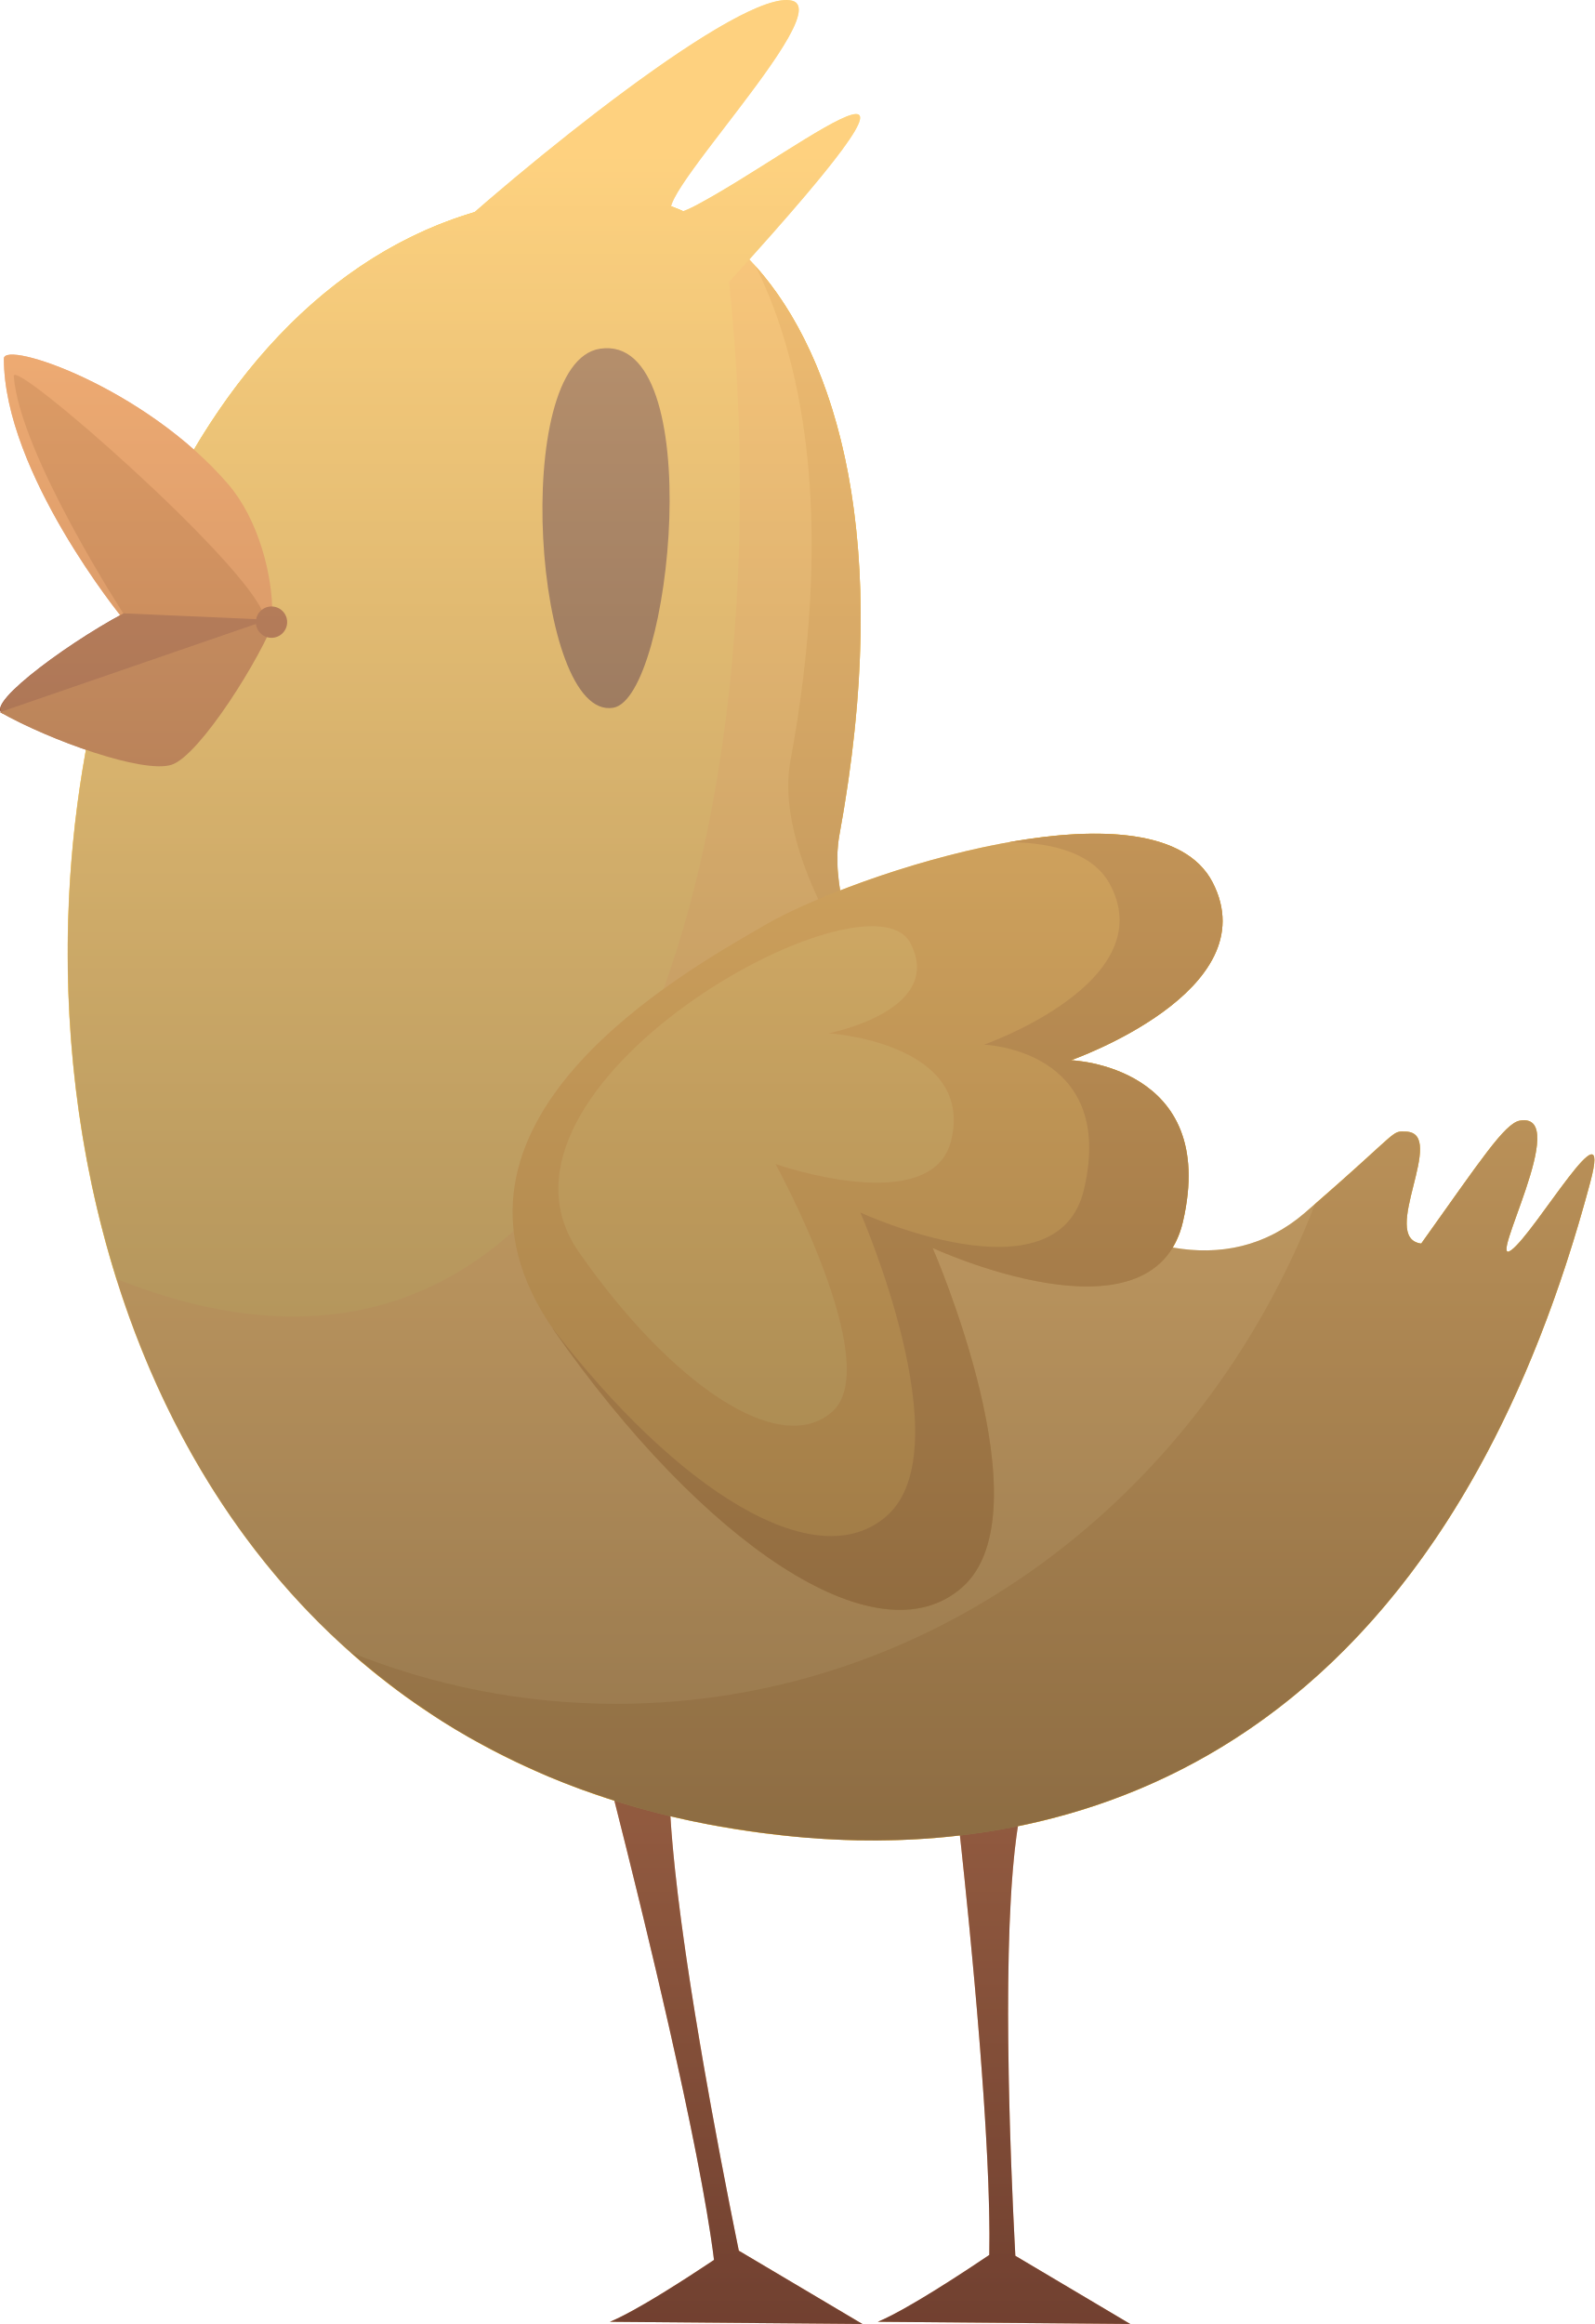
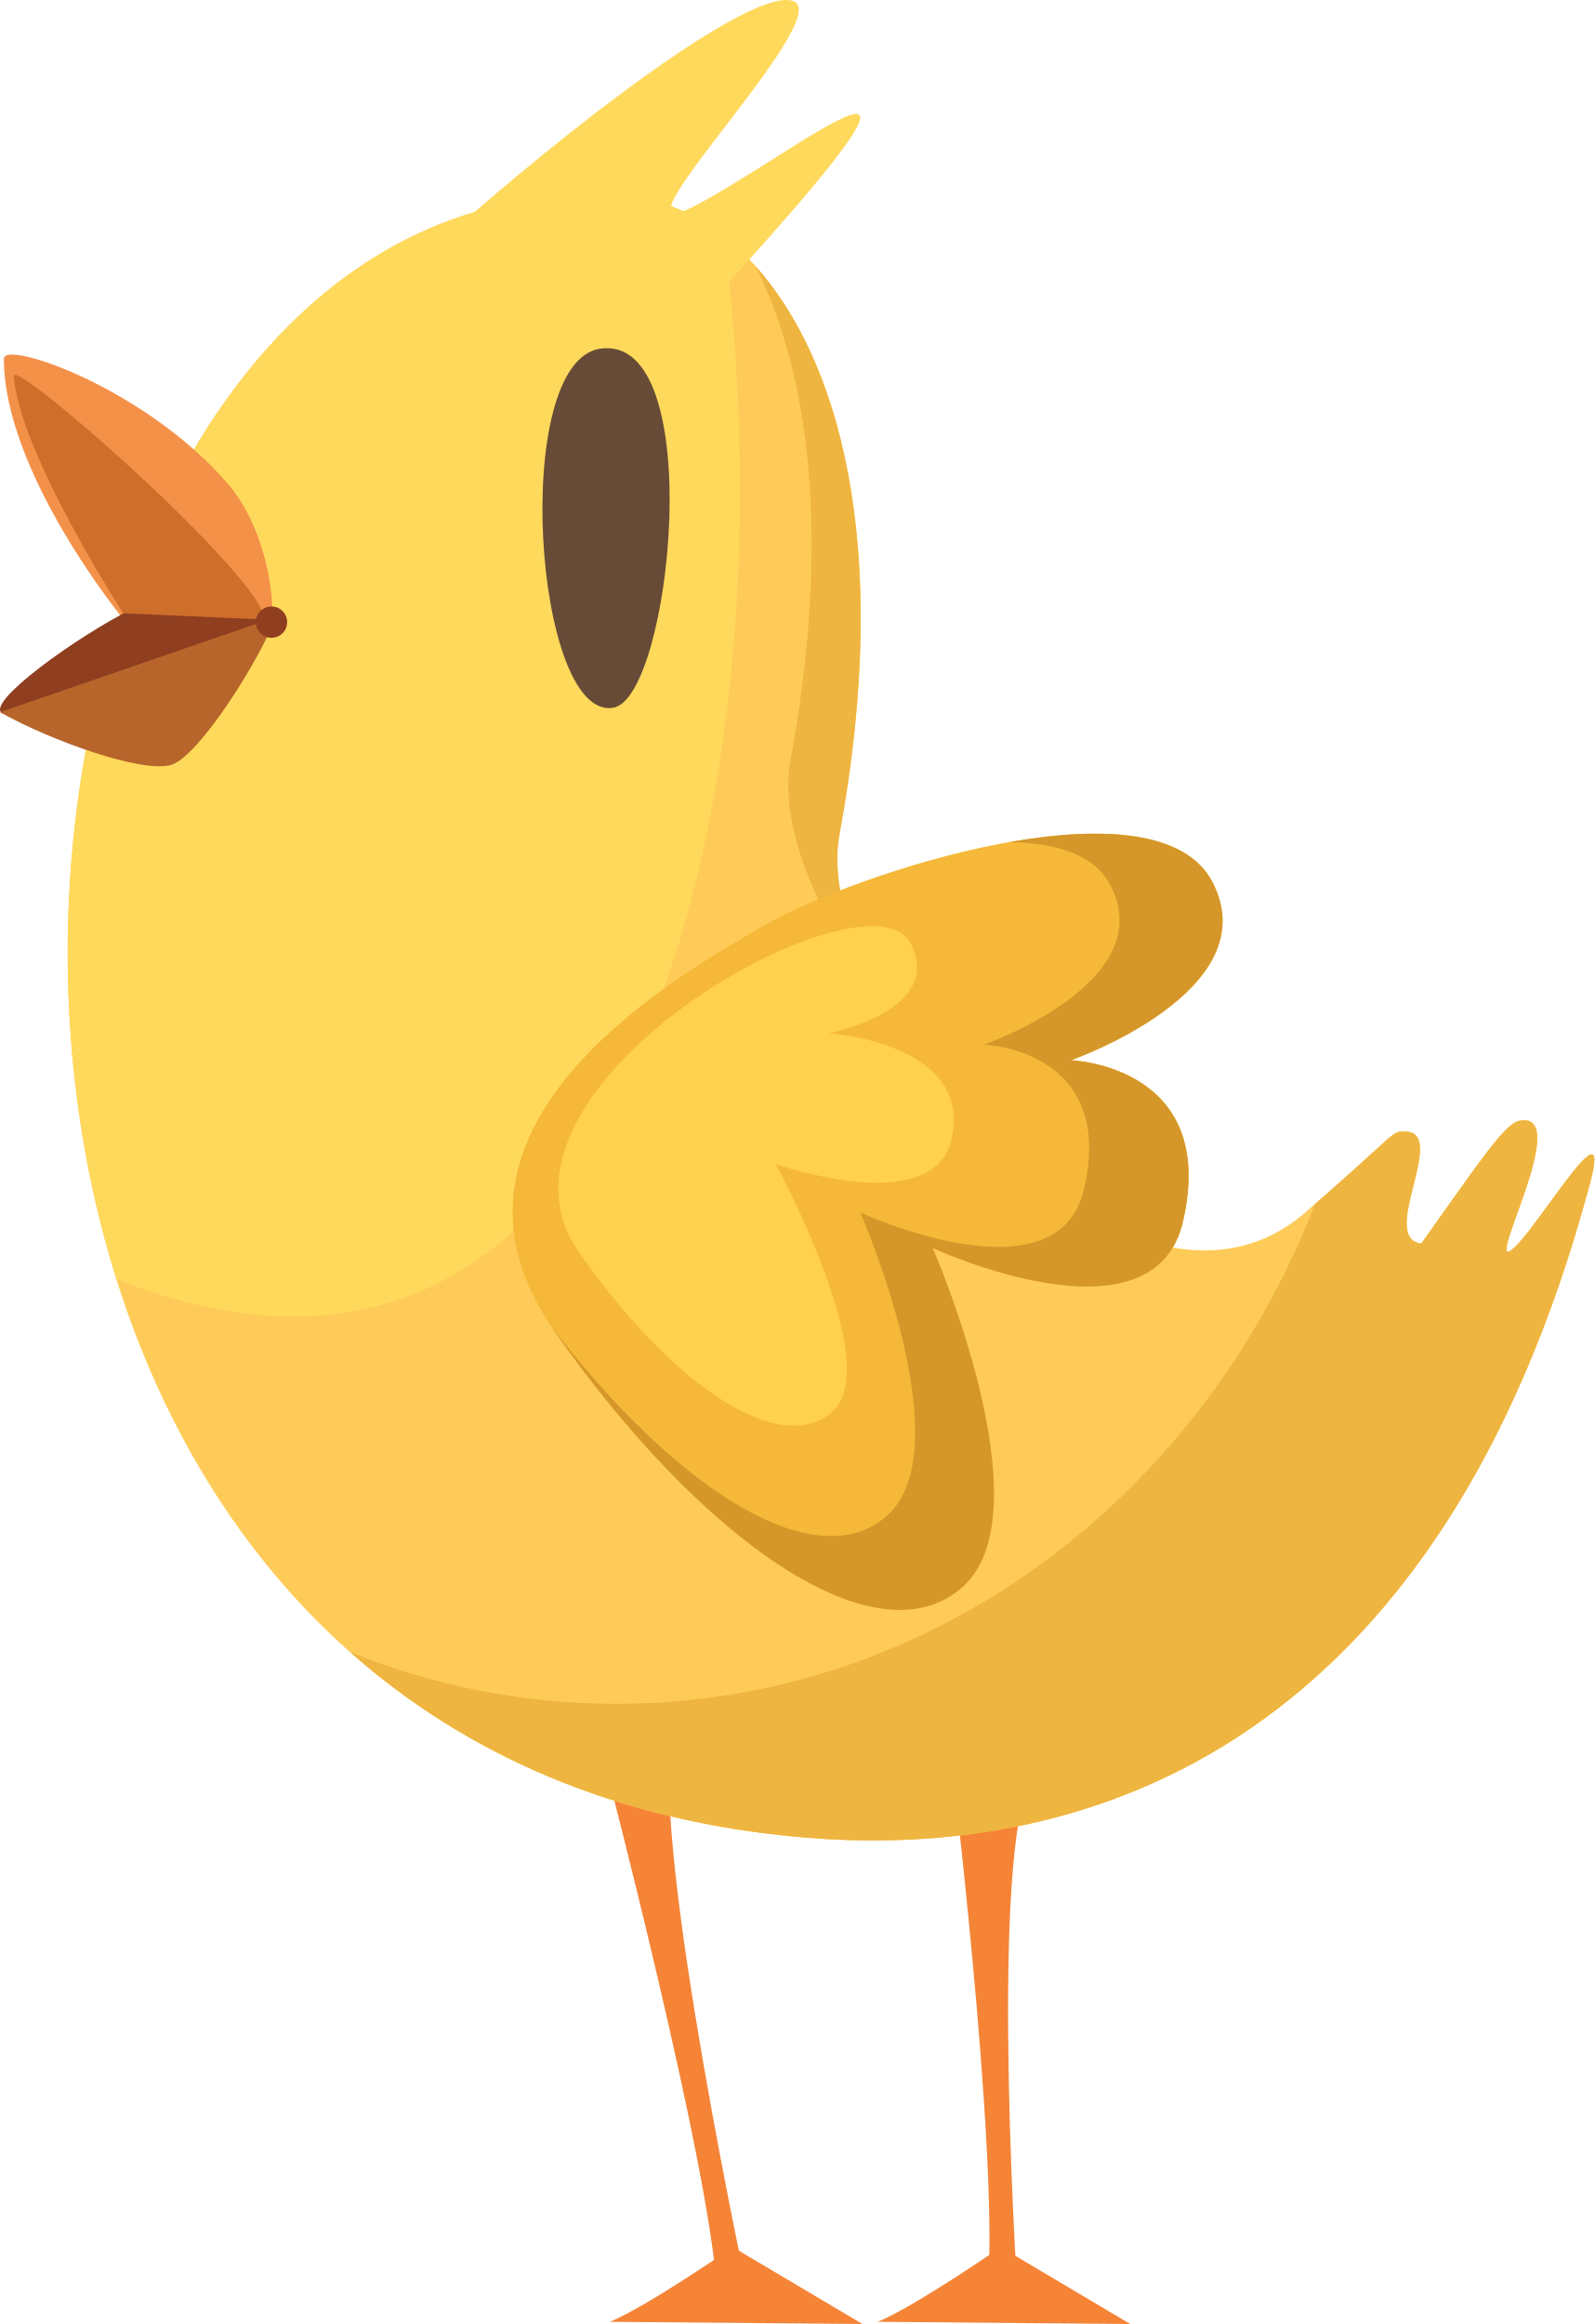
- <svg xmlns="http://www.w3.org/2000/svg" version="1.1" id="Layer_1" x="0px" y="0px" width="97.499px" height="142.098px" viewBox="0 0 97.499 142.098" enable-background="new 0 0 97.499 142.098" xml:space="preserve">
+ <svg xmlns="http://www.w3.org/2000/svg" xmlns:xlink="http://www.w3.org/1999/xlink" version="1.1" id="Layer_1" x="0px" y="0px" width="97.499px" height="142.098px" viewBox="0 0 97.499 142.098" enable-background="new 0 0 97.499 142.098" xml:space="preserve">
  <g>
    <g>
      <path fill="#F58437" d="M36.49,105.912c0,0,7.462,28.261,7.388,35.111h2.012c0,0-6.117-28.259-4.779-34.681L36.49,105.912z" />
      <path fill="#F58437" d="M37.296,141.964c2.282-0.941,7.519-4.565,7.519-4.565l7.923,4.699L37.296,141.964z" />
      <path fill="#F58437" d="M58.309,108.732c0,0,3.084,25.99,1.946,32.291h2.015c0,0-1.74-25.99,0.591-31.896L58.309,108.732z" />
      <path fill="#F58437" d="M53.677,141.964c2.282-0.941,7.521-4.565,7.521-4.565l7.919,4.699L53.677,141.964z" />
      <path fill="#FFCB58" d="M86.908,76.037c3.637-5.096,5.11-7.364,6.041-7.519c3.223-0.537-2.089,9.053-0.535,7.922    c1.477-1.074,6.22-9.352,4.835-4.161c-10.393,38.966-35.919,41.086-48.002,40.079C-13.967,107.089-4.412,7.471,38.975,12.124    c7.52,0.807,17.202,12.624,12.353,38.939c-1.88,10.204,17.465,32.595,28.464,23.094c5.907-5.102,5.236-5.001,6.177-4.967    C88.553,69.279,84.29,75.703,86.908,76.037z" />
      <path fill="#EEB540" d="M92.414,76.44c-1.554,1.131,3.758-8.459,0.535-7.922c-0.931,0.154-2.404,2.423-6.041,7.519    c-2.618-0.334,1.646-6.758-0.939-6.847c-0.905-0.033-0.336-0.113-5.55,4.423c-6.948,17.94-23.463,30.564-42.738,30.564    c-5.722,0-11.197-1.119-16.255-3.152c6.956,6.16,16.144,10.359,27.821,11.333c12.083,1.007,37.609-1.113,48.002-40.079    C98.633,67.088,93.89,75.366,92.414,76.44z" />
      <path fill="#FFD95B" d="M44.252,14.438c-1.74-1.368-3.564-2.131-5.277-2.314C11.526,9.18-2.372,47.968,7.123,78.2    C39.22,90.994,48.581,47.639,44.252,14.438z" />
      <g>
        <path fill="#EEB540" d="M46.205,16.277c3.156,6.315,4.713,16.231,2.123,30.286c-0.729,3.957,1.741,9.743,5.671,14.796     c-2.089-3.742-3.189-7.482-2.671-10.296C54.649,33.039,51.153,21.819,46.205,16.277z" />
      </g>
      <path fill="#FFD95B" d="M25.689,15.955c6.243-5.842,19.737-16.718,22.759-15.912c3.021,0.807-12.286,15.912-5.841,12.487    c6.444-3.424,18.729-13.494,0.2,6.646L25.689,15.955z" />
      <path fill="#F49149" d="M7.487,37.788c0,0-7.25-8.88-7.25-15.861c0-1.146,8.598,1.749,13.696,7.653    c1.913,2.216,2.718,5.639,2.718,7.855C16.651,39.006,7.487,37.788,7.487,37.788z" />
      <path fill="#CE6E2B" d="M7.688,37.737c0,0-6.467-9.914-6.848-14.738C0.749,21.813,15.151,34.45,16.147,37.636    C16.473,38.674,7.688,37.737,7.688,37.737z" />
      <path fill="#8F3E1F" d="M7.555,37.501c-3.76,2.015-9.131,6.043-7.117,6.178c2.015,0.133,14.904-3.358,16.248-5.775L7.555,37.501z" />
      <path fill="#B7652B" d="M0.002,43.544c3.089,1.746,8.729,3.76,10.473,3.222c1.745-0.536,5.572-6.713,6.377-9.029L0.002,43.544z" />
      <circle fill="#8F3E1F" cx="16.602" cy="38.04" r="0.958" />
      <path fill="#F6B838" d="M33.872,81.341c9.022,12.918,19.738,20.341,24.974,15.709c5.237-4.632-1.813-20.743-1.813-20.743    s13.493,6.244,15.306-1.612c2.207-9.558-6.847-9.868-6.847-9.868s12.085-4.229,8.66-10.876    c-3.423-6.646-21.973-0.544-27.392,2.618C41.928,59.389,25.009,68.654,33.872,81.341z" />
      <path fill="#FFD14D" d="M35.405,76.571c5.597,8.013,12.244,12.617,15.491,9.744c3.249-2.873-3.466-15.138-3.466-15.138    s9.626,3.374,10.75-1.5c1.369-5.929-7.5-6.5-7.5-6.5s7.124-1.377,5-5.5C53.125,52.716,28.342,66.459,35.405,76.571z" />
      <path fill="#674B37" d="M36.692,21.322c6.646-1.007,4.387,21.355,0.805,21.953C32.664,44.082,31.184,22.157,36.692,21.322z" />
      <path fill="#D59729" d="M65.492,64.827c0,0,12.085-4.229,8.66-10.876c-1.66-3.224-6.88-3.444-12.433-2.46    c2.89,0.038,5.226,0.772,6.197,2.659c3.062,5.942-7.743,9.724-7.743,9.724s8.095,0.277,6.121,8.822    c-1.62,7.023-13.684,1.441-13.684,1.441s6.303,14.404,1.621,18.545c-4.324,3.826-12.829-1.55-20.46-11.496    c0.036,0.053,0.063,0.104,0.1,0.155c9.022,12.918,19.738,20.341,24.974,15.709c5.237-4.632-1.813-20.743-1.813-20.743    s13.493,6.244,15.306-1.612C74.545,65.137,65.492,64.827,65.492,64.827z" />
    </g>
-     <defs>
-       <filter id="Adobe_OpacityMaskFilter" filterUnits="userSpaceOnUse" x="0.002" y="0" width="97.497" height="142.098">
-         <feFlood style="flood-color:white;flood-opacity:1" result="back" />
-         <feBlend in="SourceGraphic" in2="back" mode="normal" />
-       </filter>
-     </defs>
-     <mask maskUnits="userSpaceOnUse" x="0.002" y="0" width="97.497" height="142.098" id="SVGID_1_">
-       <g filter="url(#Adobe_OpacityMaskFilter)">
+     <g>
+       <g>
        <defs>
-           <filter id="Adobe_OpacityMaskFilter_1_" filterUnits="userSpaceOnUse" x="0.002" y="0" width="97.497" height="142.098">
-             <feFlood style="flood-color:white;flood-opacity:1" result="back" />
-             <feBlend in="SourceGraphic" in2="back" mode="normal" />
-           </filter>
+           <polygon id="SVGID_2_" points="1,1 2,1 1,2     " />
        </defs>
-         <mask maskUnits="userSpaceOnUse" x="0.002" y="0" width="97.497" height="142.098" id="SVGID_1_">
-           <g filter="url(#Adobe_OpacityMaskFilter_1_)">
- 				</g>
-         </mask>
-         <linearGradient id="SVGID_2_" gradientUnits="userSpaceOnUse" x1="48.751" y1="9.427" x2="48.751" y2="143.906">
+         <defs>
+           <polygon id="SVGID_3_" points="-1,-1 -2,-1 -1,-2     " />
+         </defs>
+         <clipPath id="SVGID_4_">
+           <use xlink:href="#SVGID_2_" overflow="visible" />
+         </clipPath>
+         <clipPath id="SVGID_5_" clip-path="url(#SVGID_4_)">
+           <use xlink:href="#SVGID_3_" overflow="visible" />
+         </clipPath>
+         <linearGradient id="SVGID_6_" gradientUnits="userSpaceOnUse" x1="40.38" y1="807.503" x2="40.38" y2="673.025" gradientTransform="matrix(1 0 0 -1 8.3701 816.9307)">
          <stop offset="0" style="stop-color:#999999" />
          <stop offset="1" style="stop-color:#FFFFFF" />
        </linearGradient>
-         <path mask="url(#SVGID_1_)" fill="url(#SVGID_2_)" d="M92.414,76.44c-1.554,1.131,3.758-8.459,0.535-7.922     c-0.931,0.154-2.404,2.423-6.041,7.519c-2.618-0.334,1.646-6.758-0.939-6.847c-0.218-0.008-0.35-0.017-0.496,0.033     c-0.008,0.003-0.015,0.004-0.022,0.007c-0.027,0.011-0.057,0.026-0.085,0.041c-0.015,0.007-0.027,0.013-0.042,0.021     c-0.024,0.014-0.054,0.033-0.08,0.052c-0.023,0.016-0.045,0.029-0.07,0.048c-0.021,0.016-0.047,0.036-0.071,0.055     c-0.037,0.028-0.075,0.059-0.118,0.094c-0.013,0.011-0.027,0.023-0.04,0.034c-0.516,0.433-1.448,1.334-3.578,3.21     c-0.027,0.024-0.056,0.049-0.084,0.073c-0.238,0.21-0.494,0.434-0.763,0.668c-0.235,0.205-0.467,0.406-0.727,0.631     c-2.4,2.073-5.198,2.627-8.086,2.121c0.271-0.451,0.491-0.97,0.633-1.583c2.207-9.558-6.847-9.868-6.847-9.868     s12.085-4.229,8.66-10.876c-0.105-0.204-0.226-0.396-0.358-0.577c-0.049-0.065-0.106-0.122-0.158-0.184     c-0.091-0.11-0.18-0.223-0.281-0.324c-0.07-0.069-0.15-0.129-0.226-0.194c-0.095-0.083-0.187-0.169-0.29-0.246     c-0.09-0.066-0.189-0.123-0.284-0.185c-0.1-0.064-0.194-0.132-0.3-0.19c-0.109-0.061-0.228-0.113-0.344-0.169     c-0.102-0.049-0.199-0.101-0.306-0.145c-0.128-0.054-0.265-0.1-0.4-0.147c-0.103-0.036-0.201-0.075-0.308-0.108     c-0.148-0.046-0.305-0.084-0.46-0.124c-0.101-0.025-0.198-0.053-0.301-0.075c-0.171-0.038-0.348-0.068-0.524-0.099     c-0.095-0.016-0.188-0.034-0.285-0.049c-0.192-0.028-0.391-0.05-0.59-0.07c-0.088-0.009-0.173-0.02-0.262-0.027     c-0.215-0.018-0.435-0.03-0.655-0.04c-0.079-0.004-0.156-0.009-0.235-0.011c-0.236-0.008-0.477-0.01-0.72-0.009     c-0.068,0.001-0.135,0-0.203,0.001c-0.259,0.004-0.521,0.013-0.787,0.025c-0.054,0.002-0.107,0.004-0.162,0.007     c-0.283,0.016-0.569,0.036-0.857,0.061c-0.038,0.004-0.075,0.007-0.112,0.01c-0.306,0.027-0.613,0.06-0.923,0.097     c-0.023,0.003-0.047,0.006-0.069,0.009c-0.325,0.039-0.652,0.084-0.981,0.133c-0.009,0.001-0.017,0.003-0.024,0.004     c-3.907,0.588-8.077,1.839-11.367,3.117c0-0.002-0.001-0.005-0.001-0.007c-0.045-0.265-0.075-0.522-0.102-0.779     c-0.015-0.138-0.035-0.279-0.044-0.415c-0.019-0.265-0.019-0.521-0.017-0.775c0.001-0.116-0.007-0.236-0.001-0.35     c0.017-0.362,0.052-0.714,0.114-1.051c0.187-1.012,0.345-1.995,0.488-2.964c0.042-0.276,0.078-0.549,0.116-0.822     c0.103-0.738,0.193-1.463,0.271-2.176c0.026-0.236,0.056-0.475,0.079-0.708c0.092-0.909,0.167-1.8,0.222-2.667     c0.009-0.143,0.013-0.278,0.021-0.419c0.042-0.733,0.069-1.45,0.085-2.153c0.006-0.241,0.01-0.479,0.012-0.716     c0.008-0.671,0.004-1.327-0.012-1.97c-0.004-0.15-0.003-0.305-0.008-0.453c-0.025-0.776-0.066-1.532-0.123-2.269     c-0.013-0.169-0.03-0.332-0.045-0.499c-0.05-0.58-0.109-1.148-0.179-1.703c-0.023-0.19-0.047-0.381-0.072-0.569     c-0.091-0.654-0.189-1.295-0.305-1.913c-0.005-0.028-0.009-0.059-0.015-0.087c-0.122-0.654-0.262-1.283-0.41-1.897     c-0.037-0.152-0.076-0.3-0.114-0.449c-0.123-0.479-0.253-0.946-0.391-1.401c-0.04-0.133-0.079-0.268-0.12-0.398     c-0.18-0.565-0.368-1.115-0.568-1.642c-0.012-0.029-0.023-0.058-0.035-0.087c-0.189-0.492-0.39-0.963-0.597-1.42     c-0.054-0.119-0.107-0.235-0.162-0.352c-0.19-0.403-0.386-0.794-0.588-1.17c-0.038-0.071-0.074-0.145-0.112-0.215     c-0.245-0.444-0.498-0.87-0.758-1.275c-0.035-0.056-0.072-0.107-0.108-0.162c-0.227-0.345-0.457-0.675-0.693-0.991     c-0.06-0.08-0.12-0.16-0.181-0.239c-0.263-0.341-0.529-0.669-0.802-0.976c-0.007-0.008-0.013-0.016-0.02-0.023     c0,0.001,0.001,0.001,0.001,0.002c-0.128-0.144-0.258-0.276-0.387-0.411c14.055-15.639,2.845-6.556-3.212-3.338     c-0.341,0.181-0.607,0.3-0.833,0.382c-0.044-0.021-0.089-0.036-0.134-0.056c-0.03-0.014-0.061-0.025-0.092-0.039     c-0.17-0.071-0.339-0.143-0.509-0.204c0.528-2.145,9.824-11.925,7.408-12.57C45.888-0.64,35.815,7.059,29,12.981     c-0.382,0.113-0.76,0.235-1.133,0.366c-0.115,0.04-0.229,0.081-0.345,0.123c-0.503,0.186-1.002,0.382-1.491,0.598     c-0.04,0.019-0.079,0.038-0.119,0.057c-0.46,0.206-0.912,0.43-1.358,0.663c-0.104,0.055-0.209,0.108-0.313,0.164     c-0.463,0.251-0.919,0.514-1.367,0.793c-0.088,0.055-0.175,0.112-0.262,0.168c-0.398,0.254-0.791,0.52-1.179,0.795     c-0.08,0.058-0.162,0.113-0.242,0.171c-0.427,0.312-0.845,0.638-1.257,0.975c-0.104,0.085-0.207,0.172-0.31,0.259     c-0.386,0.323-0.765,0.655-1.137,1.001c-0.038,0.035-0.078,0.069-0.116,0.104c-0.393,0.368-0.774,0.753-1.151,1.145     c-0.106,0.109-0.212,0.22-0.316,0.331c-0.364,0.39-0.724,0.786-1.073,1.196c-0.08,0.093-0.156,0.189-0.235,0.283     c-0.29,0.349-0.576,0.704-0.856,1.066c-0.102,0.13-0.203,0.259-0.303,0.39c-0.317,0.423-0.629,0.854-0.934,1.293     c-0.104,0.15-0.205,0.304-0.308,0.456c-0.239,0.354-0.474,0.715-0.704,1.081c-0.089,0.142-0.18,0.281-0.268,0.425     c-0.123,0.2-0.241,0.405-0.361,0.609c-5.06-4.482-11.625-6.567-11.625-5.566c0,6.424,6.124,14.437,7.104,15.679     c-0.002,0.006-0.004,0.012-0.006,0.019c-3.369,1.844-7.837,5.152-7.268,5.898l-0.065,0.022c1.422,0.804,3.383,1.661,5.257,2.304     c-0.022,0.124-0.045,0.249-0.067,0.374c-0.23,1.305-0.424,2.625-0.579,3.957c-0.013,0.108-0.024,0.217-0.037,0.325     c-0.154,1.384-0.269,2.778-0.341,4.183c-0.001,0.023-0.002,0.046-0.003,0.068C3.84,62.58,4.752,70.647,7.119,78.188     c0.002,0.004,0.003,0.008,0.004,0.012l0,0c2.74,8.726,7.427,16.735,14.303,22.825l0,0c0.01,0.009,0.02,0.017,0.029,0.024     c0.734,0.65,1.499,1.273,2.284,1.878c0.19,0.146,0.379,0.294,0.572,0.438c0.338,0.251,0.682,0.498,1.029,0.741     c0.226,0.157,0.455,0.312,0.684,0.465c0.344,0.23,0.685,0.462,1.036,0.684c0.512,0.323,1.033,0.637,1.563,0.941     c0.318,0.183,0.646,0.354,0.971,0.53c0.318,0.173,0.639,0.344,0.964,0.509c0.321,0.164,0.646,0.325,0.975,0.482     c0.381,0.183,0.769,0.357,1.157,0.53c0.282,0.126,0.561,0.256,0.847,0.376c0.64,0.27,1.293,0.523,1.955,0.768     c0.273,0.101,0.553,0.193,0.829,0.289c0.412,0.144,0.827,0.284,1.248,0.417c1.776,6.996,5.208,20.995,6.093,28.083     c-1.673,1.119-4.753,3.119-6.365,3.784l15.441,0.134l-7.56-4.483c-1.242-6.1-3.72-18.955-4.182-26.563     c0.746,0.179,1.507,0.338,2.278,0.486c0.245,0.047,0.495,0.089,0.744,0.133c0.609,0.108,1.227,0.207,1.853,0.297     c0.255,0.036,0.509,0.074,0.767,0.107c0.856,0.11,1.723,0.208,2.608,0.282c2.617,0.218,5.866,0.288,9.455-0.131     c0.665,6.138,1.93,18.854,1.795,25.649c-1.498,1.012-5.046,3.356-6.819,4.088l15.439,0.134l-7.027-4.17     c-0.325-6.107-0.88-19.688,0.159-26.269c12.448-2.527,27.58-11.562,35-39.381C98.633,67.088,93.89,75.366,92.414,76.44z" />
+         <path clip-path="url(#SVGID_5_)" fill="url(#SVGID_6_)" d="M92.414,76.44c-1.554,1.131,3.758-8.459,0.535-7.922     c-0.931,0.154-2.404,2.423-6.041,7.519c-2.618-0.334,1.646-6.758-0.939-6.847c-0.218-0.008-0.35-0.017-0.496,0.033     c-0.008,0.003-0.015,0.004-0.022,0.007c-0.027,0.011-0.057,0.026-0.085,0.041c-0.015,0.007-0.027,0.013-0.042,0.021     c-0.024,0.014-0.054,0.033-0.08,0.052c-0.023,0.016-0.045,0.029-0.07,0.048c-0.021,0.016-0.047,0.036-0.071,0.055     c-0.037,0.028-0.075,0.059-0.118,0.094c-0.013,0.011-0.027,0.023-0.04,0.034c-0.516,0.433-1.448,1.334-3.578,3.21     c-0.027,0.024-0.056,0.049-0.084,0.073c-0.238,0.21-0.494,0.434-0.763,0.668c-0.235,0.205-0.467,0.406-0.727,0.631     c-2.4,2.073-5.198,2.627-8.086,2.121c0.271-0.451,0.491-0.97,0.633-1.583c2.207-9.558-6.847-9.868-6.847-9.868     s12.085-4.229,8.66-10.876c-0.105-0.204-0.226-0.396-0.358-0.577c-0.049-0.065-0.106-0.122-0.158-0.184     c-0.091-0.11-0.18-0.223-0.281-0.324c-0.07-0.069-0.15-0.129-0.226-0.194c-0.095-0.083-0.187-0.169-0.29-0.246     c-0.09-0.066-0.189-0.123-0.284-0.186c-0.1-0.063-0.194-0.132-0.3-0.189c-0.109-0.062-0.228-0.113-0.344-0.169     c-0.102-0.049-0.199-0.101-0.306-0.145c-0.128-0.054-0.265-0.1-0.4-0.147c-0.103-0.036-0.201-0.075-0.308-0.108     c-0.148-0.046-0.305-0.084-0.46-0.124c-0.101-0.025-0.198-0.053-0.301-0.075c-0.171-0.038-0.348-0.068-0.524-0.099     c-0.095-0.016-0.188-0.034-0.285-0.049c-0.192-0.028-0.391-0.05-0.59-0.07c-0.088-0.009-0.173-0.02-0.262-0.027     c-0.215-0.018-0.435-0.03-0.655-0.04c-0.079-0.004-0.156-0.009-0.235-0.011c-0.236-0.008-0.477-0.01-0.72-0.009     c-0.068,0.001-0.135,0-0.203,0.001c-0.259,0.004-0.521,0.013-0.787,0.025c-0.054,0.002-0.107,0.004-0.162,0.007     c-0.283,0.016-0.569,0.036-0.857,0.061c-0.038,0.004-0.075,0.007-0.112,0.01c-0.306,0.027-0.613,0.06-0.923,0.097     c-0.023,0.003-0.047,0.006-0.069,0.009c-0.325,0.039-0.652,0.084-0.981,0.133c-0.009,0.001-0.017,0.003-0.024,0.004     c-3.907,0.588-8.077,1.839-11.367,3.117c0-0.002-0.001-0.005-0.001-0.007c-0.045-0.265-0.075-0.522-0.102-0.779     c-0.015-0.138-0.035-0.279-0.044-0.415c-0.019-0.265-0.019-0.521-0.017-0.775c0.001-0.116-0.007-0.236-0.001-0.35     c0.017-0.362,0.052-0.714,0.114-1.051c0.187-1.012,0.345-1.995,0.488-2.964c0.042-0.276,0.078-0.549,0.116-0.822     c0.103-0.738,0.193-1.463,0.271-2.176c0.026-0.236,0.056-0.475,0.079-0.708c0.092-0.909,0.167-1.8,0.222-2.667     c0.009-0.143,0.013-0.278,0.021-0.419c0.042-0.733,0.069-1.45,0.085-2.153c0.006-0.241,0.01-0.479,0.012-0.716     c0.008-0.671,0.004-1.327-0.012-1.97c-0.004-0.15-0.003-0.305-0.008-0.453c-0.025-0.776-0.066-1.532-0.123-2.269     c-0.013-0.169-0.03-0.332-0.045-0.499c-0.05-0.58-0.109-1.148-0.179-1.703c-0.023-0.19-0.047-0.381-0.072-0.569     c-0.091-0.654-0.189-1.295-0.305-1.913c-0.005-0.028-0.009-0.059-0.015-0.087c-0.122-0.654-0.262-1.283-0.41-1.897     c-0.037-0.152-0.076-0.3-0.114-0.449c-0.123-0.479-0.253-0.946-0.391-1.401c-0.04-0.133-0.079-0.268-0.12-0.398     c-0.18-0.565-0.368-1.115-0.568-1.642c-0.012-0.029-0.023-0.058-0.035-0.087c-0.189-0.492-0.39-0.963-0.597-1.42     c-0.054-0.119-0.107-0.235-0.162-0.352c-0.19-0.403-0.386-0.794-0.588-1.17c-0.038-0.071-0.074-0.145-0.112-0.215     c-0.245-0.444-0.498-0.87-0.758-1.275c-0.035-0.056-0.072-0.107-0.108-0.162c-0.227-0.345-0.457-0.675-0.693-0.991     c-0.06-0.08-0.12-0.16-0.181-0.239c-0.263-0.341-0.529-0.669-0.802-0.976c-0.007-0.008-0.013-0.016-0.02-0.023     c0,0.001,0.001,0.001,0.001,0.002c-0.128-0.144-0.258-0.276-0.387-0.411c14.055-15.639,2.845-6.556-3.212-3.338     c-0.341,0.181-0.607,0.3-0.833,0.382c-0.044-0.021-0.089-0.036-0.134-0.056c-0.03-0.014-0.061-0.025-0.092-0.039     c-0.17-0.071-0.339-0.143-0.509-0.204c0.528-2.145,9.824-11.925,7.408-12.57C45.888-0.64,35.815,7.059,29,12.981     c-0.382,0.113-0.76,0.235-1.133,0.366c-0.115,0.04-0.229,0.081-0.345,0.123c-0.503,0.186-1.002,0.382-1.491,0.598     c-0.04,0.019-0.079,0.038-0.119,0.057c-0.46,0.206-0.912,0.43-1.358,0.663c-0.104,0.055-0.209,0.108-0.313,0.164     c-0.463,0.251-0.919,0.514-1.367,0.793c-0.088,0.055-0.175,0.112-0.262,0.168c-0.398,0.254-0.791,0.52-1.179,0.795     c-0.08,0.058-0.162,0.113-0.242,0.171c-0.427,0.312-0.845,0.638-1.257,0.975c-0.104,0.085-0.207,0.172-0.31,0.259     c-0.386,0.323-0.765,0.655-1.137,1.001c-0.038,0.035-0.078,0.069-0.116,0.104c-0.393,0.368-0.774,0.753-1.151,1.145     c-0.106,0.109-0.212,0.22-0.316,0.331c-0.364,0.39-0.724,0.786-1.073,1.196c-0.08,0.093-0.156,0.189-0.235,0.283     c-0.29,0.349-0.576,0.704-0.856,1.066c-0.102,0.13-0.203,0.259-0.303,0.39c-0.317,0.423-0.629,0.854-0.934,1.293     c-0.104,0.15-0.205,0.304-0.308,0.456c-0.239,0.354-0.474,0.715-0.704,1.081c-0.089,0.142-0.18,0.281-0.268,0.425     c-0.123,0.2-0.241,0.405-0.361,0.609c-5.06-4.482-11.625-6.567-11.625-5.566c0,6.424,6.124,14.437,7.104,15.679     c-0.002,0.006-0.004,0.012-0.006,0.019c-3.369,1.844-7.837,5.152-7.268,5.898l-0.065,0.022c1.422,0.804,3.383,1.661,5.257,2.304     c-0.022,0.124-0.045,0.249-0.067,0.374c-0.23,1.305-0.424,2.625-0.579,3.957c-0.013,0.108-0.024,0.217-0.037,0.325     c-0.154,1.384-0.269,2.778-0.341,4.183c-0.001,0.023-0.002,0.046-0.003,0.068C3.84,62.58,4.752,70.647,7.119,78.188     c0.002,0.004,0.003,0.008,0.004,0.012l0,0c2.74,8.726,7.427,16.735,14.303,22.825l0,0c0.01,0.009,0.02,0.017,0.029,0.024     c0.734,0.65,1.499,1.273,2.284,1.878c0.19,0.146,0.379,0.294,0.572,0.438c0.338,0.251,0.682,0.498,1.029,0.741     c0.226,0.157,0.455,0.312,0.684,0.465c0.344,0.23,0.685,0.462,1.036,0.684c0.512,0.323,1.033,0.637,1.563,0.941     c0.318,0.183,0.646,0.354,0.971,0.53c0.318,0.173,0.639,0.344,0.964,0.509c0.321,0.164,0.646,0.325,0.975,0.482     c0.381,0.183,0.769,0.357,1.157,0.53c0.282,0.126,0.561,0.256,0.847,0.376c0.64,0.27,1.293,0.523,1.955,0.768     c0.273,0.101,0.553,0.193,0.829,0.289c0.412,0.144,0.827,0.284,1.248,0.417c1.776,6.996,5.208,20.995,6.093,28.083     c-1.673,1.119-4.753,3.119-6.365,3.784l15.441,0.134l-7.56-4.483c-1.242-6.1-3.72-18.955-4.182-26.563     c0.746,0.179,1.507,0.338,2.278,0.486c0.245,0.047,0.495,0.089,0.744,0.133c0.609,0.108,1.227,0.207,1.853,0.297     c0.255,0.036,0.509,0.074,0.767,0.107c0.856,0.11,1.723,0.208,2.608,0.282c2.617,0.218,5.866,0.288,9.455-0.131     c0.665,6.138,1.93,18.854,1.795,25.649c-1.498,1.012-5.046,3.356-6.819,4.088l15.439,0.134l-7.027-4.17     c-0.325-6.107-0.88-19.688,0.159-26.269c12.448-2.527,27.58-11.562,35-39.381C98.633,67.088,93.89,75.366,92.414,76.44z" />
      </g>
-     </mask>
-     <linearGradient id="SVGID_3_" gradientUnits="userSpaceOnUse" x1="48.751" y1="9.427" x2="48.751" y2="143.906">
-       <stop offset="0" style="stop-color:#FDCC98" />
-       <stop offset="1" style="stop-color:#16102A" />
-     </linearGradient>
-     <path opacity="0.6" fill="url(#SVGID_3_)" d="M92.414,76.44c-1.554,1.131,3.758-8.459,0.535-7.922   c-0.931,0.154-2.404,2.423-6.041,7.519c-2.618-0.334,1.646-6.758-0.939-6.847c-0.218-0.008-0.35-0.017-0.496,0.033   c-0.008,0.003-0.015,0.004-0.022,0.007c-0.027,0.011-0.057,0.026-0.085,0.041c-0.015,0.007-0.027,0.013-0.042,0.021   c-0.024,0.014-0.054,0.033-0.08,0.052c-0.023,0.016-0.045,0.029-0.07,0.048c-0.021,0.016-0.047,0.036-0.071,0.055   c-0.037,0.028-0.075,0.059-0.118,0.094c-0.013,0.011-0.027,0.023-0.04,0.034c-0.516,0.433-1.448,1.334-3.578,3.21   c-0.027,0.024-0.056,0.049-0.084,0.073c-0.238,0.21-0.494,0.434-0.763,0.668c-0.235,0.205-0.467,0.406-0.727,0.631   c-2.4,2.073-5.198,2.627-8.086,2.121c0.271-0.451,0.491-0.97,0.633-1.583c2.207-9.558-6.847-9.868-6.847-9.868   s12.085-4.229,8.66-10.876c-0.105-0.204-0.226-0.396-0.358-0.577c-0.049-0.065-0.106-0.122-0.158-0.184   c-0.091-0.11-0.18-0.223-0.281-0.324c-0.07-0.069-0.15-0.129-0.226-0.194c-0.095-0.083-0.187-0.169-0.29-0.246   c-0.09-0.066-0.189-0.123-0.284-0.185c-0.1-0.064-0.194-0.132-0.3-0.19c-0.109-0.061-0.228-0.113-0.344-0.169   c-0.102-0.049-0.199-0.101-0.306-0.145c-0.128-0.054-0.265-0.1-0.4-0.147c-0.103-0.036-0.201-0.075-0.308-0.108   c-0.148-0.046-0.305-0.084-0.46-0.124c-0.101-0.025-0.198-0.053-0.301-0.075c-0.171-0.038-0.348-0.068-0.524-0.099   c-0.095-0.016-0.188-0.034-0.285-0.049c-0.192-0.028-0.391-0.05-0.59-0.07c-0.088-0.009-0.173-0.02-0.262-0.027   c-0.215-0.018-0.435-0.03-0.655-0.04c-0.079-0.004-0.156-0.009-0.235-0.011c-0.236-0.008-0.477-0.01-0.72-0.009   c-0.068,0.001-0.135,0-0.203,0.001c-0.259,0.004-0.521,0.013-0.787,0.025c-0.054,0.002-0.107,0.004-0.162,0.007   c-0.283,0.016-0.569,0.036-0.857,0.061c-0.038,0.004-0.075,0.007-0.112,0.01c-0.306,0.027-0.613,0.06-0.923,0.097   c-0.023,0.003-0.047,0.006-0.069,0.009c-0.325,0.039-0.652,0.084-0.981,0.133c-0.009,0.001-0.017,0.003-0.024,0.004   c-3.907,0.588-8.077,1.839-11.367,3.117c0-0.002-0.001-0.005-0.001-0.007c-0.045-0.265-0.075-0.522-0.102-0.779   c-0.015-0.138-0.035-0.279-0.044-0.415c-0.019-0.265-0.019-0.521-0.017-0.775c0.001-0.116-0.007-0.236-0.001-0.35   c0.017-0.362,0.052-0.714,0.114-1.051c0.187-1.012,0.345-1.995,0.488-2.964c0.042-0.276,0.078-0.549,0.116-0.822   c0.103-0.738,0.193-1.463,0.271-2.176c0.026-0.236,0.056-0.475,0.079-0.708c0.092-0.909,0.167-1.8,0.222-2.667   c0.009-0.143,0.013-0.278,0.021-0.419c0.042-0.733,0.069-1.45,0.085-2.153c0.006-0.241,0.01-0.479,0.012-0.716   c0.008-0.671,0.004-1.327-0.012-1.97c-0.004-0.15-0.003-0.305-0.008-0.453c-0.025-0.776-0.066-1.532-0.123-2.269   c-0.013-0.169-0.03-0.332-0.045-0.499c-0.05-0.58-0.109-1.148-0.179-1.703c-0.023-0.19-0.047-0.381-0.072-0.569   c-0.091-0.654-0.189-1.295-0.305-1.913c-0.005-0.028-0.009-0.059-0.015-0.087c-0.122-0.654-0.262-1.283-0.41-1.897   c-0.037-0.152-0.076-0.3-0.114-0.449c-0.123-0.479-0.253-0.946-0.391-1.401c-0.04-0.133-0.079-0.268-0.12-0.398   c-0.18-0.565-0.368-1.115-0.568-1.642c-0.012-0.029-0.023-0.058-0.035-0.087c-0.189-0.492-0.39-0.963-0.597-1.42   c-0.054-0.119-0.107-0.235-0.162-0.352c-0.19-0.403-0.386-0.794-0.588-1.17c-0.038-0.071-0.074-0.145-0.112-0.215   c-0.245-0.444-0.498-0.87-0.758-1.275c-0.035-0.056-0.072-0.107-0.108-0.162c-0.227-0.345-0.457-0.675-0.693-0.991   c-0.06-0.08-0.12-0.16-0.181-0.239c-0.263-0.341-0.529-0.669-0.802-0.976c-0.007-0.008-0.013-0.016-0.02-0.023   c0,0.001,0.001,0.001,0.001,0.002c-0.128-0.144-0.258-0.276-0.387-0.411c14.055-15.639,2.845-6.556-3.212-3.338   c-0.341,0.181-0.607,0.3-0.833,0.382c-0.044-0.021-0.089-0.036-0.134-0.056c-0.03-0.014-0.061-0.025-0.092-0.039   c-0.17-0.071-0.339-0.143-0.509-0.204c0.528-2.145,9.824-11.925,7.408-12.57C45.888-0.64,35.815,7.059,29,12.981   c-0.382,0.113-0.76,0.235-1.133,0.366c-0.115,0.04-0.229,0.081-0.345,0.123c-0.503,0.186-1.002,0.382-1.491,0.598   c-0.04,0.019-0.079,0.038-0.119,0.057c-0.46,0.206-0.912,0.43-1.358,0.663c-0.104,0.055-0.209,0.108-0.313,0.164   c-0.463,0.251-0.919,0.514-1.367,0.793c-0.088,0.055-0.175,0.112-0.262,0.168c-0.398,0.254-0.791,0.52-1.179,0.795   c-0.08,0.058-0.162,0.113-0.242,0.171c-0.427,0.312-0.845,0.638-1.257,0.975c-0.104,0.085-0.207,0.172-0.31,0.259   c-0.386,0.323-0.765,0.655-1.137,1.001c-0.038,0.035-0.078,0.069-0.116,0.104c-0.393,0.368-0.774,0.753-1.151,1.145   c-0.106,0.109-0.212,0.22-0.316,0.331c-0.364,0.39-0.724,0.786-1.073,1.196c-0.08,0.093-0.156,0.189-0.235,0.283   c-0.29,0.349-0.576,0.704-0.856,1.066c-0.102,0.13-0.203,0.259-0.303,0.39c-0.317,0.423-0.629,0.854-0.934,1.293   c-0.104,0.15-0.205,0.304-0.308,0.456c-0.239,0.354-0.474,0.715-0.704,1.081c-0.089,0.142-0.18,0.281-0.268,0.425   c-0.123,0.2-0.241,0.405-0.361,0.609c-5.06-4.482-11.625-6.567-11.625-5.566c0,6.424,6.124,14.437,7.104,15.679   c-0.002,0.006-0.004,0.012-0.006,0.019c-3.369,1.844-7.837,5.152-7.268,5.898l-0.065,0.022c1.422,0.804,3.383,1.661,5.257,2.304   c-0.022,0.124-0.045,0.249-0.067,0.374c-0.23,1.305-0.424,2.625-0.579,3.957c-0.013,0.108-0.024,0.217-0.037,0.325   c-0.154,1.384-0.269,2.778-0.341,4.183c-0.001,0.023-0.002,0.046-0.003,0.068C3.84,62.58,4.752,70.647,7.119,78.188   c0.002,0.004,0.003,0.008,0.004,0.012l0,0c2.74,8.726,7.427,16.735,14.303,22.825l0,0c0.01,0.009,0.02,0.017,0.029,0.024   c0.734,0.65,1.499,1.273,2.284,1.878c0.19,0.146,0.379,0.294,0.572,0.438c0.338,0.251,0.682,0.498,1.029,0.741   c0.226,0.157,0.455,0.312,0.684,0.465c0.344,0.23,0.685,0.462,1.036,0.684c0.512,0.323,1.033,0.637,1.563,0.941   c0.318,0.183,0.646,0.354,0.971,0.53c0.318,0.173,0.639,0.344,0.964,0.509c0.321,0.164,0.646,0.325,0.975,0.482   c0.381,0.183,0.769,0.357,1.157,0.53c0.282,0.126,0.561,0.256,0.847,0.376c0.64,0.27,1.293,0.523,1.955,0.768   c0.273,0.101,0.553,0.193,0.829,0.289c0.412,0.144,0.827,0.284,1.248,0.417c1.776,6.996,5.208,20.995,6.093,28.083   c-1.673,1.119-4.753,3.119-6.365,3.784l15.441,0.134l-7.56-4.483c-1.242-6.1-3.72-18.955-4.182-26.563   c0.746,0.179,1.507,0.338,2.278,0.486c0.245,0.047,0.495,0.089,0.744,0.133c0.609,0.108,1.227,0.207,1.853,0.297   c0.255,0.036,0.509,0.074,0.767,0.107c0.856,0.11,1.723,0.208,2.608,0.282c2.617,0.218,5.866,0.288,9.455-0.131   c0.665,6.138,1.93,18.854,1.795,25.649c-1.498,1.012-5.046,3.356-6.819,4.088l15.439,0.134l-7.027-4.17   c-0.325-6.107-0.88-19.688,0.159-26.269c12.448-2.527,27.58-11.562,35-39.381C98.633,67.088,93.89,75.366,92.414,76.44z" />
+     </g>
  </g>
</svg>
